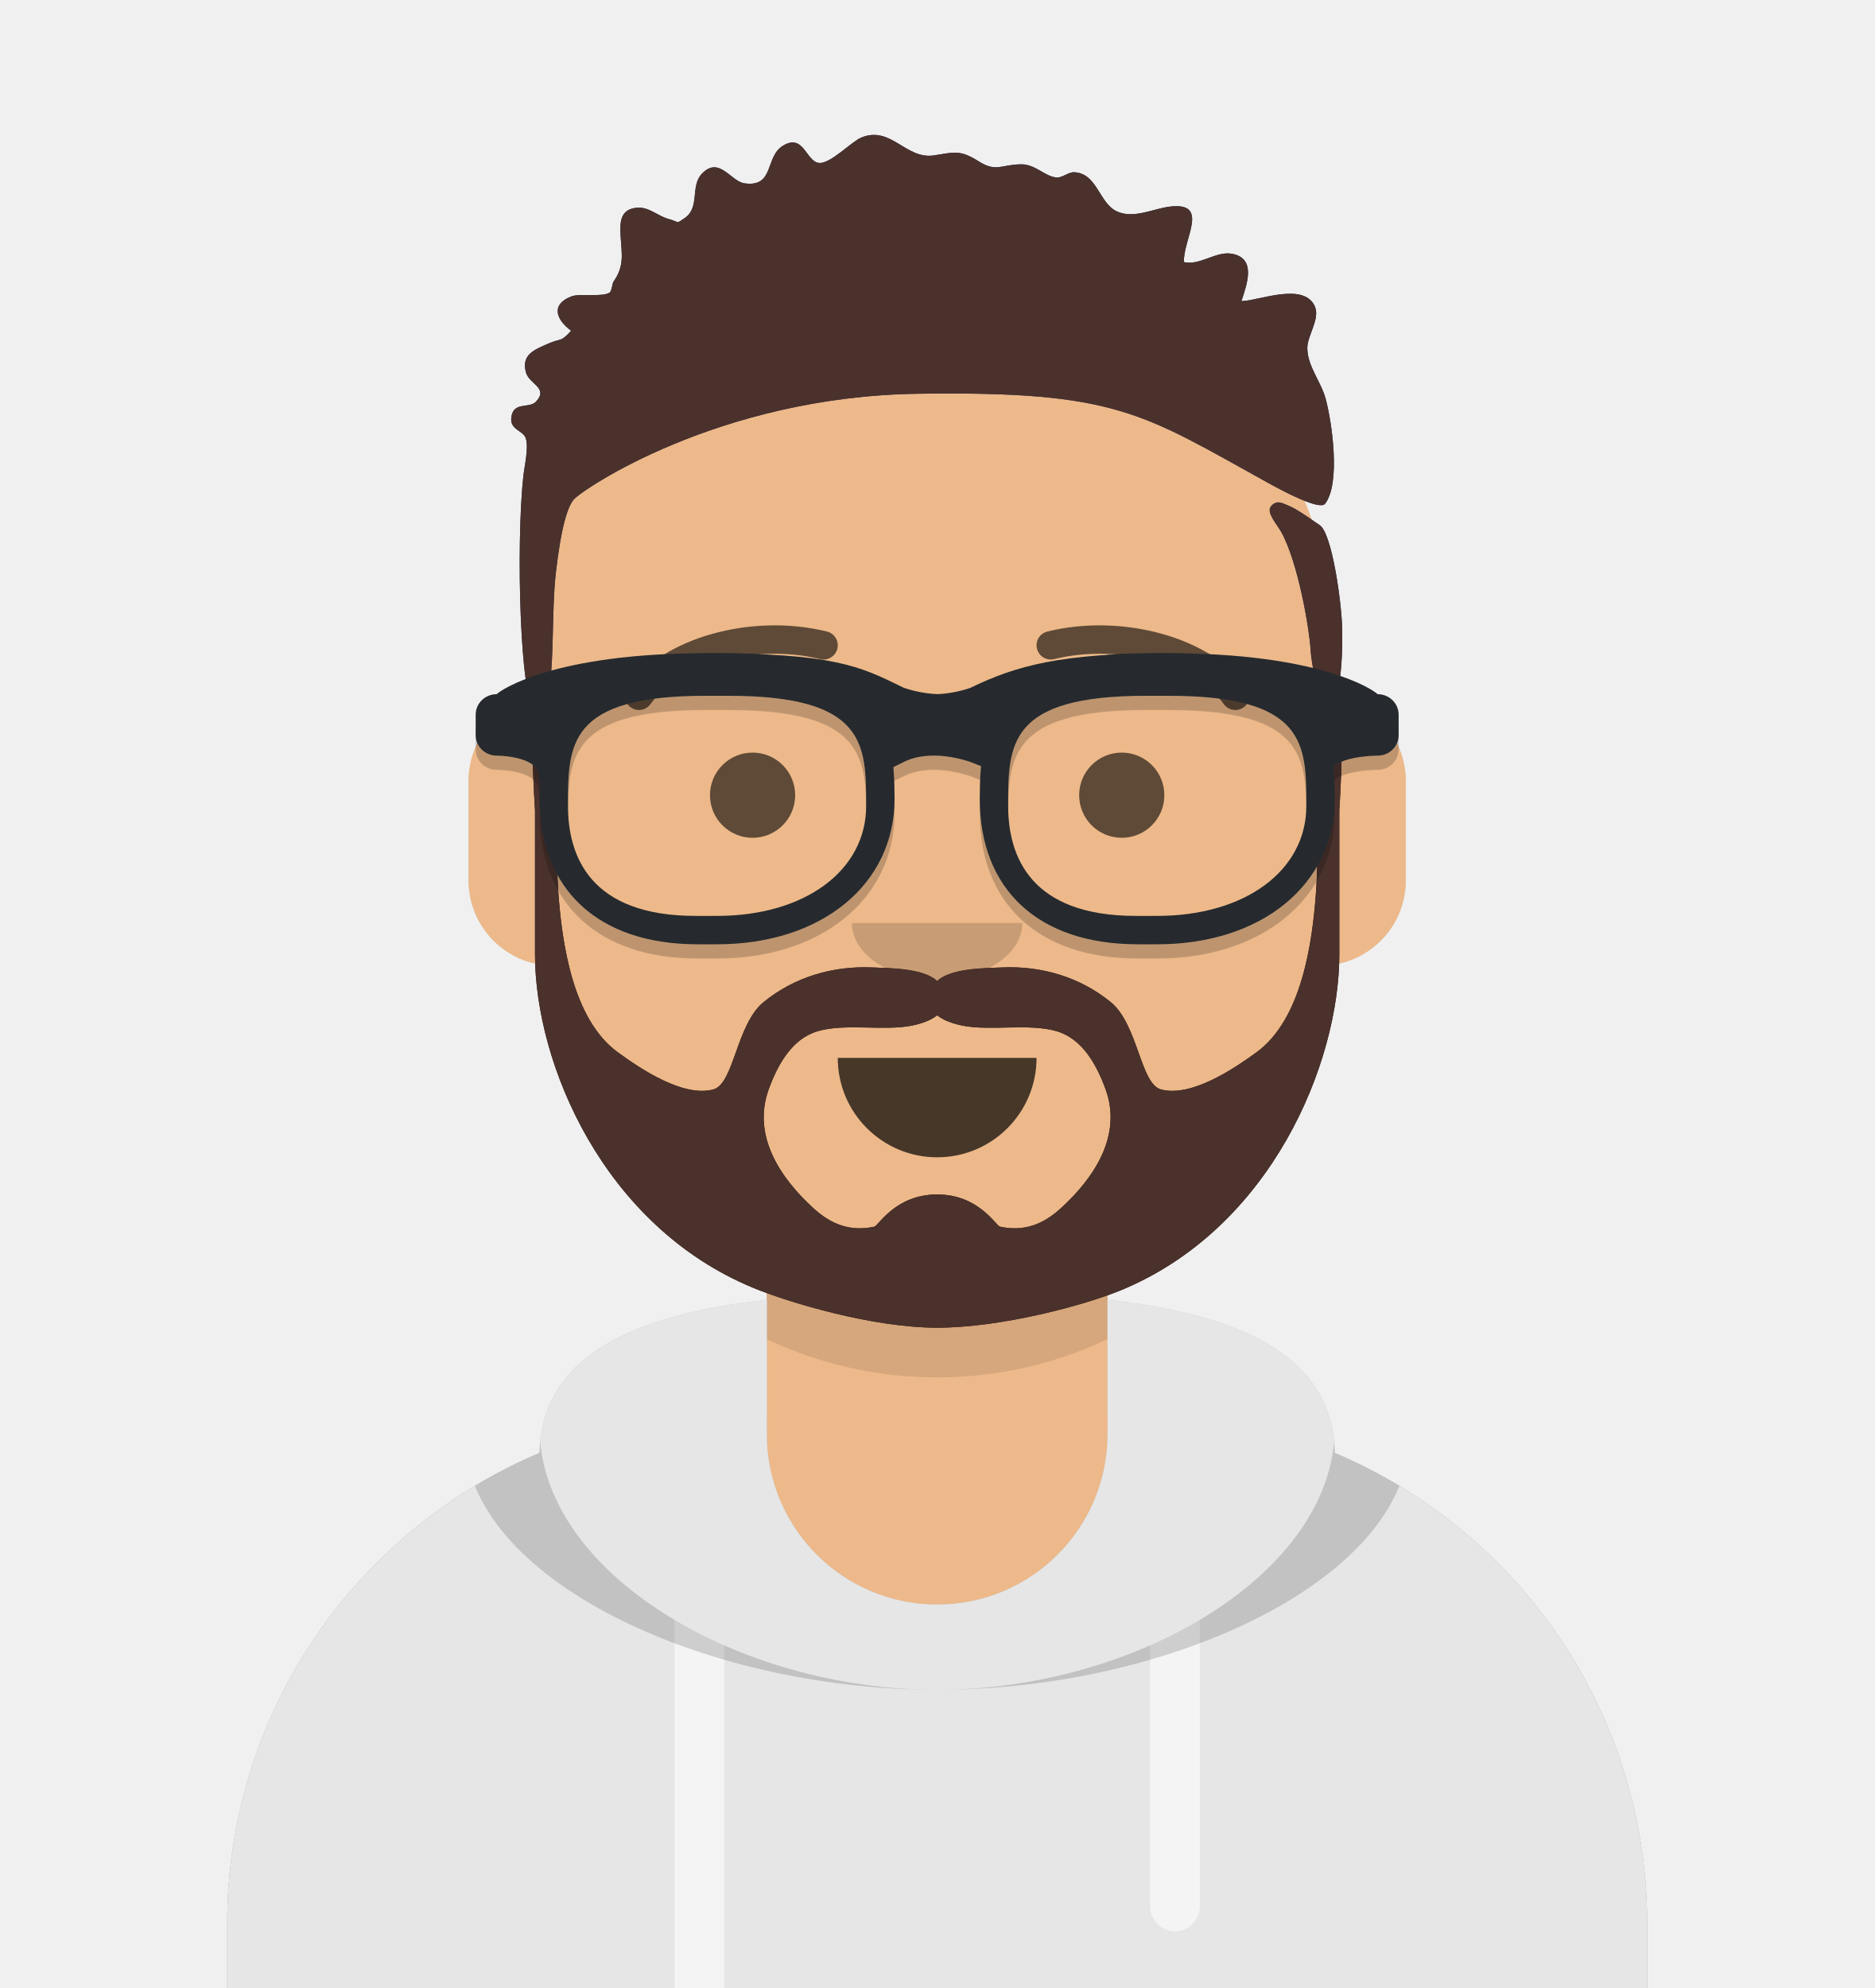
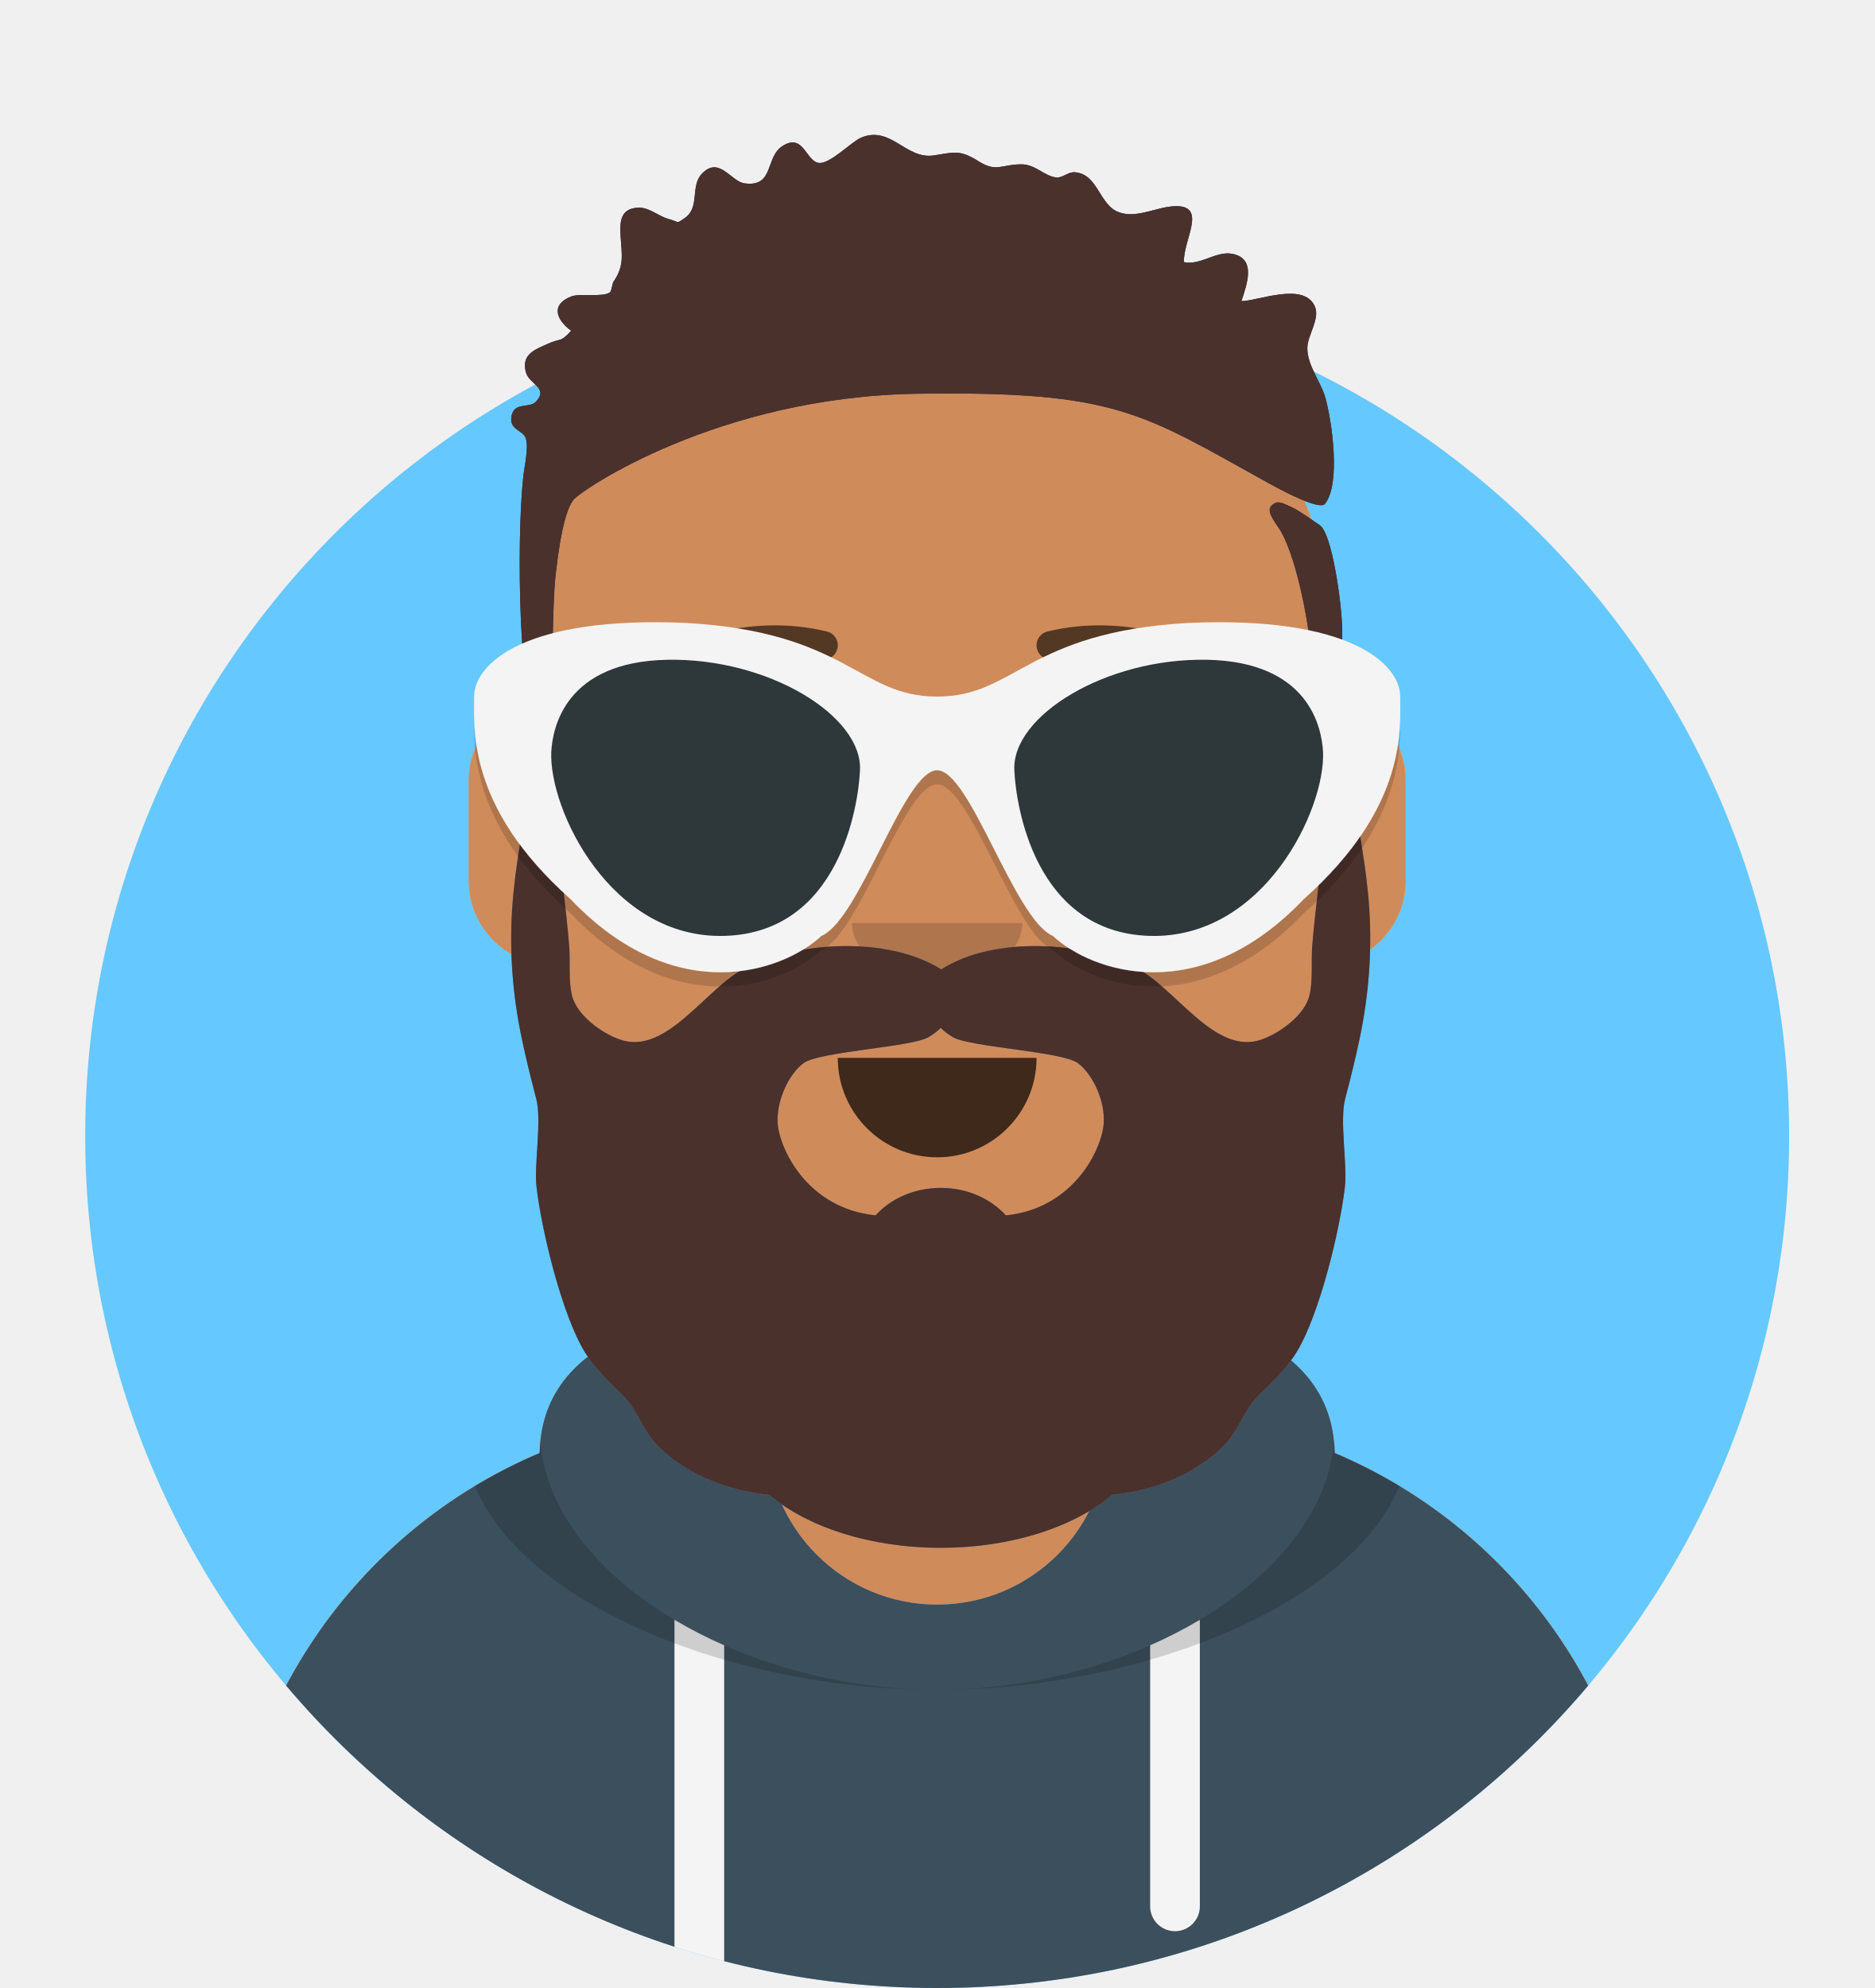
<svg xmlns="http://www.w3.org/2000/svg" xmlns:xlink="http://www.w3.org/1999/xlink" width="264px" height="280px" viewBox="0 0 264 280" version="1.1">
  <defs>
    <circle id="react-path-1" cx="120" cy="120" r="120" />
    <path d="M12,160 C12,226.274 65.726,280 132,280 C198.274,280 252,226.274 252,160 L264,160 L264,-1.42108547e-14 L-3.19744231e-14,-1.42108547e-14 L-3.19744231e-14,160 L12,160 Z" id="react-path-2" />
    <path d="M124,144.611 L124,163 L128,163 L128,163 C167.765,163 200,195.235 200,235 L200,244 L0,244 L0,235 C-4.86974701e-15,195.235 32.235,163 72,163 L72,163 L76,163 L76,144.611 C58.763,136.422 46.372,119.687 44.305,99.881 C38.48,99.058 34,94.052 34,88 L34,74 C34,68.054 38.325,63.118 44,62.166 L44,56 L44,56 C44,25.072 69.072,5.68137151e-15 100,0 L100,0 L100,0 C130.928,-5.68137151e-15 156,25.072 156,56 L156,62.166 C161.675,63.118 166,68.054 166,74 L166,88 C166,94.052 161.52,99.058 155.695,99.881 C153.628,119.687 141.237,136.422 124,144.611 Z" id="react-path-3" />
  </defs>
  <g id="Avataaar" stroke="none" stroke-width="1" fill="none" fill-rule="evenodd">
    <g transform="translate(-825, -1100)" id="Avataaar/Circle">
      <g transform="translate(825, 1100)">
+         <g id="Circle" stroke-width="1" fill-rule="evenodd" transform="translate(12, 40)">
+           <mask id="react-mask-4" fill="white">
+             <use xlink:href="#react-path-1" />
+           </mask>
+           <use id="Circle-Background" fill="#E6E6E6" xlink:href="#react-path-1" />
+           <g id="Color/Palette/Blue-01" mask="url(#react-mask-4)" fill="#65C9FF">
+             <rect id="🖍Color" x="0" y="0" width="240" height="240" />
+           </g>
+         </g>
+         <mask id="react-mask-5" fill="white">
+           <use xlink:href="#react-path-2" />
+         </mask>
        <g id="Mask" />
        <g id="Avataaar" stroke-width="1" fill-rule="evenodd" mask="url(#react-mask-5)">
          <g id="Body" transform="translate(32, 36)">
            <mask id="react-mask-6" fill="white">
              <use xlink:href="#react-path-3" />
            </mask>
            <use fill="#D0C6AC" xlink:href="#react-path-3" />
-             <g id="Skin/👶🏽-03-Brown" mask="url(#react-mask-6)" fill="#EDB98A">
+             <g id="Skin/👶🏽-03-Brown" mask="url(#react-mask-6)" fill="#D08B5B">
              <g transform="translate(0, 0)" id="Color">
                <rect x="0" y="0" width="264" height="280" />
              </g>
            </g>
            <path d="M156,79 L156,102 C156,132.928 130.928,158 100,158 C69.072,158 44,132.928 44,102 L44,79 L44,94 C44,124.928 69.072,150 100,150 C130.928,150 156,124.928 156,94 L156,79 Z" id="Neck-Shadow" fill-opacity="0.1" fill="#000000" mask="url(#react-mask-6)" />
          </g>
          <g id="Clothing/Hoodie" transform="translate(0, 170)">
            <defs>
-               <path d="M108,13.071 C90.081,15.076 76.28,20.552 76.004,34.645 C50.146,45.568 32,71.165 32,100.999 L32,100.999 L32,110 L232,110 L232,100.999 C232,71.165 213.854,45.568 187.996,34.645 C187.72,20.552 173.919,15.076 156,13.071 L156,32 L156,32 C156,45.255 145.255,56 132,56 L132,56 C118.745,56 108,45.255 108,32 L108,13.071 Z" id="react-path-1093" />
+               <path d="M108,13.071 C90.081,15.076 76.28,20.552 76.004,34.645 C50.146,45.568 32,71.165 32,100.999 L32,100.999 L32,110 L232,110 L232,100.999 C232,71.165 213.854,45.568 187.996,34.645 C187.72,20.552 173.919,15.076 156,13.071 L156,32 L156,32 C156,45.255 145.255,56 132,56 L132,56 C118.745,56 108,45.255 108,32 L108,13.071 Z" id="react-path-1725" />
            </defs>
-             <mask id="react-mask-1094" fill="white">
-               <use xlink:href="#react-path-1093" />
+             <mask id="react-mask-1726" fill="white">
+               <use xlink:href="#react-path-1725" />
            </mask>
-             <use id="Hoodie" fill="#B7C1DB" fill-rule="evenodd" xlink:href="#react-path-1093" />
-             <g id="Color/Palette/Gray-01" mask="url(#react-mask-1094)" fill-rule="evenodd" fill="#E6E6E6">
+             <use id="Hoodie" fill="#B7C1DB" fill-rule="evenodd" xlink:href="#react-path-1725" />
+             <g id="Color/Palette/Gray-01" mask="url(#react-mask-1726)" fill-rule="evenodd" fill="#3C4F5C">
              <rect id="🖍Color" x="0" y="0" width="264" height="110" />
            </g>
-             <path d="M102,61.739 L102,110 L95,110 L95,58.15 C97.204,59.46 99.547,60.661 102,61.739 Z M169,58.15 L169,98.5 C169,100.433 167.433,102 165.5,102 C163.567,102 162,100.433 162,98.5 L162,61.739 C164.453,60.661 166.796,59.46 169,58.15 Z" id="Straps" fill="#F4F4F4" fill-rule="evenodd" mask="url(#react-mask-1094)" />
-             <path d="M90.96,12.724 C75.909,15.571 65.5,21.243 65.5,32.308 C65.5,52.02 98.538,68 132,68 C165.462,68 198.5,52.02 198.5,32.308 C198.5,21.243 188.091,15.571 173.04,12.724 C182.125,16.074 188,21.706 188,31.077 C188,51.469 160.179,68 132,68 C103.821,68 76,51.469 76,31.077 C76,21.706 81.875,16.074 90.96,12.724 Z" id="Shadow" fill-opacity="0.16" fill="#000000" fill-rule="evenodd" mask="url(#react-mask-1094)" />
+             <path d="M102,61.739 L102,110 L95,110 L95,58.15 C97.204,59.46 99.547,60.661 102,61.739 Z M169,58.15 L169,98.5 C169,100.433 167.433,102 165.5,102 C163.567,102 162,100.433 162,98.5 L162,61.739 C164.453,60.661 166.796,59.46 169,58.15 Z" id="Straps" fill="#F4F4F4" fill-rule="evenodd" mask="url(#react-mask-1726)" />
+             <path d="M90.96,12.724 C75.909,15.571 65.5,21.243 65.5,32.308 C65.5,52.02 98.538,68 132,68 C165.462,68 198.5,52.02 198.5,32.308 C198.5,21.243 188.091,15.571 173.04,12.724 C182.125,16.074 188,21.706 188,31.077 C188,51.469 160.179,68 132,68 C103.821,68 76,51.469 76,31.077 C76,21.706 81.875,16.074 90.96,12.724 Z" id="Shadow" fill-opacity="0.16" fill="#000000" fill-rule="evenodd" mask="url(#react-mask-1726)" />
          </g>
          <g id="Face" transform="translate(76, 82)" fill="#000000">
            <g id="Mouth/Default" transform="translate(2, 52)" fill-opacity="0.7">
              <path d="M40,15 C40,22.732 46.268,29 54,29 L54,29 C61.732,29 68,22.732 68,15" id="Mouth" />
            </g>
            <g id="Nose/Default" transform="translate(28, 40)" fill-opacity="0.16">
              <path d="M16,8 C16,12.418 21.373,16 28,16 L28,16 C34.627,16 40,12.418 40,8" id="Nose" />
            </g>
            <g id="Eyes/Default-😀" transform="translate(0, 8)" fill-opacity="0.6">
              <circle id="Eye" cx="30" cy="22" r="6" />
              <circle id="Eye" cx="82" cy="22" r="6" />
            </g>
            <g id="Eyebrow/Outline/Default" fill-opacity="0.6">
              <g id="I-Browse" transform="translate(12, 6)">
                <path d="M3.63,11.159 C7.545,5.65 18.278,2.561 27.523,4.831 C28.596,5.095 29.679,4.439 29.942,3.366 C30.206,2.293 29.55,1.21 28.477,0.947 C17.74,-1.69 5.312,1.887 0.37,8.841 C-0.27,9.742 -0.059,10.99 0.841,11.63 C1.742,12.27 2.99,12.059 3.63,11.159 Z" id="Eyebrow" fill-rule="nonzero" />
                <path d="M61.63,11.159 C65.545,5.65 76.278,2.561 85.523,4.831 C86.596,5.095 87.679,4.439 87.942,3.366 C88.206,2.293 87.55,1.21 86.477,0.947 C75.74,-1.69 63.312,1.887 58.37,8.841 C57.73,9.742 57.941,10.99 58.841,11.63 C59.742,12.27 60.99,12.059 61.63,11.159 Z" id="Eyebrow" fill-rule="nonzero" transform="translate(73.00015, 6.039198) scale(-1, 1) translate(-73.00015, -6.039198) " />
              </g>
            </g>
          </g>
          <g id="Top" stroke-width="1" fill-rule="evenodd">
            <defs>
-               <rect id="react-path-971" x="0" y="0" width="264" height="280" />
-               <path d="M65.18,77.737 C67.363,76.105 80.407,75.479 82.758,74.089 C83.492,73.655 84.061,73.216 84.5,72.78 C84.939,73.216 85.509,73.655 86.242,74.089 C88.593,75.479 101.637,76.105 103.82,77.737 C106.03,79.391 107.644,83.185 107.467,86.151 C107.255,89.71 103.361,98.203 93.672,99.181 C91.558,96.828 88.237,95.31 84.5,95.31 C80.763,95.31 77.442,96.828 75.328,99.181 C65.639,98.203 61.745,89.71 61.533,86.151 C61.357,83.185 62.97,79.391 65.18,77.737 M103.142,94.906 C103.143,94.906 103.145,94.905 103.146,94.905 C103.144,94.905 103.143,94.906 103.142,94.906 M65.845,94.901 C65.849,94.903 65.857,94.906 65.862,94.908 C65.857,94.906 65.851,94.903 65.845,94.901 M144.863,55.985 C144.474,50.03 143.278,44.152 142.234,38.286 C141.953,36.707 140.424,26 139.735,26 C139.502,35.109 138.702,44.08 137.67,53.139 C137.361,55.848 137.038,58.556 136.825,61.274 C136.654,63.47 136.96,66.122 136.428,68.246 C135.749,70.952 132.348,73.478 129.703,74.411 C123.103,76.737 117.598,67.108 111.961,64.291 C104.643,60.635 92.064,59.764 84.582,64.53 C76.936,59.764 64.357,60.635 57.039,64.291 C51.402,67.108 45.897,76.737 39.297,74.411 C36.652,73.478 33.25,70.952 32.572,68.246 C32.04,66.122 32.346,63.47 32.175,61.274 C31.962,58.556 31.639,55.848 31.33,53.139 C30.298,44.08 29.497,35.109 29.265,26 C28.576,26 27.047,36.707 26.766,38.286 C25.722,44.152 24.526,50.03 24.138,55.985 C23.739,62.105 24.215,68.167 25.47,74.163 C26.069,77.028 26.769,79.876 27.519,82.704 C28.353,85.847 27.199,91.966 27.572,95.192 C28.279,101.296 31.154,113.2 34.383,118.451 C35.944,120.989 37.773,122.574 39.816,124.619 C41.783,126.588 42.604,129.64 44.726,131.737 C48.682,135.645 54.446,137.971 60.366,138.543 C65.677,143.05 74.506,146 84.5,146 C94.495,146 103.323,143.05 108.635,138.543 C114.554,137.971 120.318,135.645 124.274,131.737 C126.396,129.64 127.217,126.588 129.184,124.619 C131.226,122.574 133.056,120.989 134.617,118.451 C137.846,113.2 140.721,101.296 141.428,95.192 C141.801,91.966 140.647,85.847 141.481,82.704 C142.232,79.876 142.931,77.028 143.531,74.163 C144.785,68.167 145.261,62.105 144.863,55.985 Z" id="react-path-972" />
-               <path d="M185.832,73.929 C187.589,74.917 188.98,84.828 189.048,88.618 C189.09,90.956 189.127,99.874 186.654,99.103 C185.901,98.868 184.752,94.147 184.588,91.384 C184.425,88.621 182.855,79.22 180.447,74.895 C179.896,73.906 178.321,72.171 179.002,71.335 C179.846,70.298 180.666,70.9 181.697,71.315 C182.812,71.764 185.634,73.818 185.832,73.929 Z M186.637,70.957 C185.891,71.919 180.796,69.218 178.671,68.044 C160.826,58.184 157.362,55.049 129.246,55.458 C101.13,55.867 81.867,69.04 80.784,70.387 C80.03,71.325 79.068,73.828 78.276,80.801 C77.485,87.773 78.495,100.278 75.63,100.263 C73.192,100.25 72.661,76.477 73.714,67.046 C73.875,65.598 74.498,63.008 74.047,61.706 C73.653,60.568 71.725,60.571 72.033,58.675 C72.383,56.517 74.558,57.589 75.506,56.557 C77.301,54.603 74.532,54.14 74.073,52.431 C73.391,49.889 75.363,49.234 77.14,48.431 C79.106,47.544 78.85,48.323 80.446,46.585 C78.315,45.022 77.544,42.894 80.462,41.752 C81.702,41.267 84.927,41.909 85.898,41.18 C86.151,40.99 86.251,39.901 86.407,39.678 C87.958,37.459 87.576,35.853 87.418,33.362 C87.289,31.324 87.306,29.453 89.747,29.25 C91.375,29.114 92.699,30.444 94.158,30.836 C95.777,31.271 95.169,31.588 96.437,30.715 C98.663,29.182 97.148,26.194 98.913,24.412 C101.336,21.966 102.924,25.551 104.869,25.822 C109.091,26.41 107.736,22.122 110.236,20.55 C113.224,18.674 113.513,22.801 115.379,22.948 C116.996,23.075 119.908,19.955 121.317,19.373 C125.5,17.647 127.572,22.504 131.554,21.884 C134.443,21.435 135.223,21.068 137.831,22.712 C140.362,24.307 140.963,23.166 143.829,23.144 C145.854,23.128 147.094,24.82 148.788,24.997 C149.632,25.085 150.441,24.205 151.348,24.26 C154.585,24.457 154.79,28.643 157.362,29.796 C159.712,30.849 162.474,29.369 164.807,29.095 C170.497,28.428 166.6,33.743 166.761,36.915 C168.994,37.436 171.262,35.351 173.485,35.735 C176.987,36.339 175.665,39.968 174.853,42.414 C177.28,42.371 183.613,39.678 185.185,43.122 C185.995,44.898 184.107,47.269 184.138,49.074 C184.181,51.616 186.049,53.719 186.709,56.124 C187.601,59.371 188.872,68.074 186.637,70.957 Z" id="react-path-973" />
+               <rect id="react-path-1559" x="0" y="0" width="264" height="280" />
+               <path d="M65.18,77.737 C67.363,76.105 80.407,75.479 82.758,74.089 C83.492,73.655 84.061,73.216 84.5,72.78 C84.939,73.216 85.509,73.655 86.242,74.089 C88.593,75.479 101.637,76.105 103.82,77.737 C106.03,79.391 107.644,83.185 107.467,86.151 C107.255,89.71 103.361,98.203 93.672,99.181 C91.558,96.828 88.237,95.31 84.5,95.31 C80.763,95.31 77.442,96.828 75.328,99.181 C65.639,98.203 61.745,89.71 61.533,86.151 C61.357,83.185 62.97,79.391 65.18,77.737 M103.142,94.906 C103.143,94.906 103.145,94.905 103.146,94.905 C103.144,94.905 103.143,94.906 103.142,94.906 M65.845,94.901 C65.849,94.903 65.857,94.906 65.862,94.908 C65.857,94.906 65.851,94.903 65.845,94.901 M144.863,55.985 C144.474,50.03 143.278,44.152 142.234,38.286 C141.953,36.707 140.424,26 139.735,26 C139.502,35.109 138.702,44.08 137.67,53.139 C137.361,55.848 137.038,58.556 136.825,61.274 C136.654,63.47 136.96,66.122 136.428,68.246 C135.749,70.952 132.348,73.478 129.703,74.411 C123.103,76.737 117.598,67.108 111.961,64.291 C104.643,60.635 92.064,59.764 84.582,64.53 C76.936,59.764 64.357,60.635 57.039,64.291 C51.402,67.108 45.897,76.737 39.297,74.411 C36.652,73.478 33.25,70.952 32.572,68.246 C32.04,66.122 32.346,63.47 32.175,61.274 C31.962,58.556 31.639,55.848 31.33,53.139 C30.298,44.08 29.497,35.109 29.265,26 C28.576,26 27.047,36.707 26.766,38.286 C25.722,44.152 24.526,50.03 24.138,55.985 C23.739,62.105 24.215,68.167 25.47,74.163 C26.069,77.028 26.769,79.876 27.519,82.704 C28.353,85.847 27.199,91.966 27.572,95.192 C28.279,101.296 31.154,113.2 34.383,118.451 C35.944,120.989 37.773,122.574 39.816,124.619 C41.783,126.588 42.604,129.64 44.726,131.737 C48.682,135.645 54.446,137.971 60.366,138.543 C65.677,143.05 74.506,146 84.5,146 C94.495,146 103.323,143.05 108.635,138.543 C114.554,137.971 120.318,135.645 124.274,131.737 C126.396,129.64 127.217,126.588 129.184,124.619 C131.226,122.574 133.056,120.989 134.617,118.451 C137.846,113.2 140.721,101.296 141.428,95.192 C141.801,91.966 140.647,85.847 141.481,82.704 C142.232,79.876 142.931,77.028 143.531,74.163 C144.785,68.167 145.261,62.105 144.863,55.985 Z" id="react-path-1560" />
+               <path d="M185.832,73.929 C187.589,74.917 188.98,84.828 189.048,88.618 C189.09,90.956 189.127,99.874 186.654,99.103 C185.901,98.868 184.752,94.147 184.588,91.384 C184.425,88.621 182.855,79.22 180.447,74.895 C179.896,73.906 178.321,72.171 179.002,71.335 C179.846,70.298 180.666,70.9 181.697,71.315 C182.812,71.764 185.634,73.818 185.832,73.929 Z M186.637,70.957 C185.891,71.919 180.796,69.218 178.671,68.044 C160.826,58.184 157.362,55.049 129.246,55.458 C101.13,55.867 81.867,69.04 80.784,70.387 C80.03,71.325 79.068,73.828 78.276,80.801 C77.485,87.773 78.495,100.278 75.63,100.263 C73.192,100.25 72.661,76.477 73.714,67.046 C73.875,65.598 74.498,63.008 74.047,61.706 C73.653,60.568 71.725,60.571 72.033,58.675 C72.383,56.517 74.558,57.589 75.506,56.557 C77.301,54.603 74.532,54.14 74.073,52.431 C73.391,49.889 75.363,49.234 77.14,48.431 C79.106,47.544 78.85,48.323 80.446,46.585 C78.315,45.022 77.544,42.894 80.462,41.752 C81.702,41.267 84.927,41.909 85.898,41.18 C86.151,40.99 86.251,39.901 86.407,39.678 C87.958,37.459 87.576,35.853 87.418,33.362 C87.289,31.324 87.306,29.453 89.747,29.25 C91.375,29.114 92.699,30.444 94.158,30.836 C95.777,31.271 95.169,31.588 96.437,30.715 C98.663,29.182 97.148,26.194 98.913,24.412 C101.336,21.966 102.924,25.551 104.869,25.822 C109.091,26.41 107.736,22.122 110.236,20.55 C113.224,18.674 113.513,22.801 115.379,22.948 C116.996,23.075 119.908,19.955 121.317,19.373 C125.5,17.647 127.572,22.504 131.554,21.884 C134.443,21.435 135.223,21.068 137.831,22.712 C140.362,24.307 140.963,23.166 143.829,23.144 C145.854,23.128 147.094,24.82 148.788,24.997 C149.632,25.085 150.441,24.205 151.348,24.26 C154.585,24.457 154.79,28.643 157.362,29.796 C159.712,30.849 162.474,29.369 164.807,29.095 C170.497,28.428 166.6,33.743 166.761,36.915 C168.994,37.436 171.262,35.351 173.485,35.735 C176.987,36.339 175.665,39.968 174.853,42.414 C177.28,42.371 183.613,39.678 185.185,43.122 C185.995,44.898 184.107,47.269 184.138,49.074 C184.181,51.616 186.049,53.719 186.709,56.124 C187.601,59.371 188.872,68.074 186.637,70.957 Z" id="react-path-1561" />
            </defs>
-             <mask id="react-mask-970" fill="white">
-               <use xlink:href="#react-path-971" />
+             <mask id="react-mask-1558" fill="white">
+               <use xlink:href="#react-path-1559" />
            </mask>
            <g id="Mask" />
-             <g id="Top/Short-Hair/Dreads-01" mask="url(#react-mask-970)">
+             <g id="Top/Short-Hair/Dreads-01" mask="url(#react-mask-1558)">
              <g transform="translate(-1, 0)">
-                 <g id="Facial-Hair/Beard-Light" transform="translate(49, 72)">
+                 <g id="Facial-Hair/Beard-Majestic" transform="translate(49, 72)">
                  <defs>
-                     <path d="M101.428,98.169 C98.915,100.463 96.237,101.494 92.853,100.773 C92.271,100.649 89.896,96.235 84,96.235 C78.103,96.235 75.729,100.649 75.147,100.773 C71.762,101.494 69.085,100.463 66.571,98.169 C61.846,93.856 57.917,87.908 60.278,81.419 C61.508,78.037 63.51,74.324 67.151,73.246 C71.038,72.096 76.497,73.244 80.415,72.458 C81.684,72.204 83.071,71.751 84,71 C84.929,71.751 86.316,72.204 87.585,72.458 C91.503,73.244 96.961,72.096 100.849,73.246 C104.49,74.324 106.491,78.037 107.722,81.419 C110.083,87.908 106.154,93.856 101.428,98.169 M140.081,26 C136.671,34.4 137.988,44.858 137.357,53.676 C136.844,60.843 135.337,71.586 128.973,76.215 C125.718,78.582 119.794,82.56 115.542,81.45 C112.615,80.686 112.302,72.29 108.455,69.147 C104.092,65.582 98.643,64.016 93.149,64.258 C90.779,64.362 85.984,64.337 84,66.16 C82.016,64.337 77.222,64.362 74.851,64.258 C69.357,64.016 63.908,65.582 59.545,69.147 C55.698,72.29 55.386,80.686 52.458,81.45 C48.206,82.56 42.282,78.582 39.027,76.215 C32.662,71.586 31.156,60.843 30.643,53.676 C30.012,44.858 31.329,34.4 27.919,26 C26.26,26 27.354,42.129 27.354,42.129 L27.354,62.485 C27.386,77.773 36.935,100.655 58.108,109.393 C63.286,111.53 75.015,115 84,115 C92.985,115 104.714,111.86 109.892,109.723 C131.065,100.986 140.614,77.773 140.646,62.485 L140.646,42.129 C140.646,42.129 141.74,26 140.081,26" id="react-path-1070" />
+                     <path d="M65.18,77.737 C67.363,76.105 80.407,75.479 82.758,74.089 C83.492,73.655 84.061,73.216 84.5,72.78 C84.939,73.216 85.509,73.655 86.242,74.089 C88.593,75.479 101.637,76.105 103.82,77.737 C106.03,79.391 107.644,83.185 107.467,86.151 C107.255,89.71 103.361,98.203 93.672,99.181 C91.558,96.828 88.237,95.31 84.5,95.31 C80.763,95.31 77.442,96.828 75.328,99.181 C65.639,98.203 61.745,89.71 61.533,86.151 C61.357,83.185 62.97,79.391 65.18,77.737 M103.142,94.906 C103.143,94.906 103.145,94.905 103.146,94.905 C103.144,94.905 103.143,94.906 103.142,94.906 M65.845,94.901 C65.849,94.903 65.857,94.906 65.862,94.908 C65.857,94.906 65.851,94.903 65.845,94.901 M144.863,55.985 C144.474,50.03 143.278,44.152 142.234,38.286 C141.953,36.707 140.424,26 139.735,26 C139.502,35.109 138.702,44.08 137.67,53.139 C137.361,55.848 137.038,58.556 136.825,61.274 C136.654,63.47 136.96,66.122 136.428,68.246 C135.749,70.952 132.348,73.478 129.703,74.411 C123.103,76.737 117.598,67.108 111.961,64.291 C104.643,60.635 92.064,59.764 84.582,64.53 C76.936,59.764 64.357,60.635 57.039,64.291 C51.402,67.108 45.897,76.737 39.297,74.411 C36.652,73.478 33.25,70.952 32.572,68.246 C32.04,66.122 32.346,63.47 32.175,61.274 C31.962,58.556 31.639,55.848 31.33,53.139 C30.298,44.08 29.497,35.109 29.265,26 C28.576,26 27.047,36.707 26.766,38.286 C25.722,44.152 24.526,50.03 24.138,55.985 C23.739,62.105 24.215,68.167 25.47,74.163 C26.069,77.028 26.769,79.876 27.519,82.704 C28.353,85.847 27.199,91.966 27.572,95.192 C28.279,101.296 31.154,113.2 34.383,118.451 C35.944,120.989 37.773,122.574 39.816,124.619 C41.783,126.588 42.604,129.64 44.726,131.737 C48.682,135.645 54.446,137.971 60.366,138.543 C65.677,143.05 74.506,146 84.5,146 C94.495,146 103.323,143.05 108.635,138.543 C114.554,137.971 120.318,135.645 124.274,131.737 C126.396,129.64 127.217,126.588 129.184,124.619 C131.226,122.574 133.056,120.989 134.617,118.451 C137.846,113.2 140.721,101.296 141.428,95.192 C141.801,91.966 140.647,85.847 141.481,82.704 C142.232,79.876 142.931,77.028 143.531,74.163 C144.785,68.167 145.261,62.105 144.863,55.985 Z" id="react-path-1638" />
                  </defs>
-                   <mask id="react-mask-1069" fill="white">
-                     <use xlink:href="#react-path-1070" />
+                   <mask id="react-mask-1637" fill="white">
+                     <use xlink:href="#react-path-1638" />
                  </mask>
-                   <use id="Lite-Beard" fill="#331B0C" fill-rule="evenodd" xlink:href="#react-path-1070" />
-                   <g id="Color/Hair/Brown" mask="url(#react-mask-1069)" fill="#4A312C">
+                   <use id="Glorious-Beard" fill="#5E7AA9" fill-rule="evenodd" xlink:href="#react-path-1638" />
+                   <g id="Color/Hair/Brown" mask="url(#react-mask-1637)" fill="#4A312C">
                    <g transform="translate(-32, 0)" id="Color">
                      <rect x="0" y="0" width="264" height="244" />
                    </g>
                  </g>
                </g>
                <g id="Hair" stroke-width="1" fill-rule="evenodd" transform="translate(1, 0)">
-                   <mask id="react-mask-969" fill="white">
-                     <use xlink:href="#react-path-973" />
+                   <mask id="react-mask-1557" fill="white">
+                     <use xlink:href="#react-path-1561" />
                  </mask>
-                   <use id="Dreads-With-Cut" fill="#2E3257" xlink:href="#react-path-973" />
-                   <g id="Skin/👶🏽-03-Brown" mask="url(#react-mask-969)" fill="#4A312C">
+                   <use id="Dreads-With-Cut" fill="#2E3257" xlink:href="#react-path-1561" />
+                   <g id="Skin/👶🏽-03-Brown" mask="url(#react-mask-1557)" fill="#4A312C">
                    <g transform="translate(0, 0) " id="Color">
                      <rect x="0" y="0" width="264" height="280" />
                    </g>
                  </g>
                </g>
-                 <g id="Top/_Resources/Prescription-02" fill="none" transform="translate(62, 85)" stroke-width="1">
+                 <g id="Top/_Resources/Kurt" fill="none" transform="translate(62, 85)" stroke-width="1">
                  <defs>
-                     <filter x="-0.8%" y="-2.4%" width="101.5%" height="109.8%" filterUnits="objectBoundingBox" id="react-filter-1027">
+                     <filter x="-0.8%" y="-2.0%" width="101.5%" height="108.0%" filterUnits="objectBoundingBox" id="react-filter-1567">
                      <feOffset dx="0" dy="2" in="SourceAlpha" result="shadowOffsetOuter1" />
-                       <feColorMatrix values="0 0 0 0 0   0 0 0 0 0   0 0 0 0 0  0 0 0 0.2 0" type="matrix" in="shadowOffsetOuter1" result="shadowMatrixOuter1" />
+                       <feColorMatrix values="0 0 0 0 0   0 0 0 0 0   0 0 0 0 0  0 0 0 0.16 0" type="matrix" in="shadowOffsetOuter1" result="shadowMatrixOuter1" />
                      <feMerge>
                        <feMergeNode in="shadowMatrixOuter1" />
                        <feMergeNode in="SourceGraphic" />
                      </feMerge>
                    </filter>
                  </defs>
-                   <g id="Wayfarers" filter="url(#react-filter-1027)" transform="translate(6, 7)" fill="#252C2F">
-                     <path d="M34,41 L31.242,41 C17.315,41 9,33.336 9,20.5 C9,10.127 10.817,0 32.53,0 L35.47,0 C57.183,0 59,10.127 59,20.5 C59,32.569 48.721,41 34,41 Z M32.385,6 C13,6 13,12.841 13,21.502 C13,28.572 16.116,37 30.971,37 L34,37 C46.365,37 55,30.627 55,21.502 C55,12.841 55,6 35.615,6 L32.385,6 Z" id="Left" fill-rule="nonzero" />
-                     <path d="M96,41 L93.242,41 C79.315,41 71,33.336 71,20.5 C71,10.127 72.817,0 94.53,0 L97.47,0 C119.183,0 121,10.127 121,20.5 C121,32.569 110.721,41 96,41 Z M94.385,6 C75,6 75,12.841 75,21.502 C75,28.572 78.119,37 92.971,37 L96,37 C108.365,37 117,30.627 117,21.502 C117,12.841 117,6 97.615,6 L94.385,6 Z" id="Right" fill-rule="nonzero" />
-                     <path d="M2.955,5.772 C3.646,5.096 11.21,0 32.5,0 C50.351,0 54.13,1.853 59.85,4.652 L60.269,4.859 C60.667,4.999 62.7,5.69 65.079,5.766 C67.246,5.673 69.1,5.085 69.642,4.897 C76.17,1.722 82.561,0 97.5,0 C118.79,0 126.354,5.096 127.045,5.772 C128.679,5.772 130,7.062 130,8.657 L130,11.543 C130,13.139 128.679,14.429 127.045,14.429 C127.045,14.429 120.144,14.429 120.144,17.315 C120.144,20.2 118.182,13.139 118.182,11.543 L118.182,8.732 C114.579,7.353 108.128,4.786 97.5,4.786 C85.658,4.786 79.761,6.886 74.702,8.971 L74.759,9.108 L74.756,11.094 L72.539,16.444 L69.8,15.361 C69.556,15.264 69.028,15.09 68.296,14.91 C66.256,14.407 64.159,14.254 62.304,14.634 C61.624,14.774 60.992,14.984 60.413,15.267 L57.77,16.558 L55.127,11.396 L55.244,9.102 L55.325,8.907 C50.962,6.874 46.939,4.786 32.5,4.786 C21.872,4.786 15.422,7.352 11.818,8.731 L11.818,11.543 C11.818,13.139 8.864,20.2 8.864,17.315 C8.864,14.429 2.955,14.429 2.955,14.429 C1.324,14.429 0,13.139 0,11.543 L0,8.657 C0,7.062 1.324,5.772 2.955,5.772 Z" id="Stuff" fill-rule="nonzero" />
+                   <g id="Kurts" filter="url(#react-filter-1567)" transform="translate(5, 2)">
+                     <path d="M66,11.111 C54.963,11.111 53.371,2.027 30.671,0.741 C7.986,-0.283 0.815,6.449 0.776,11.111 C0.813,15.404 -0.352,26.561 14.365,39.63 C29.137,55.142 44.27,49.882 49.694,44.815 C55.135,42.473 61.34,21.46 66,21.481 C70.66,21.503 76.865,42.473 82.306,44.815 C87.73,49.882 102.863,55.142 117.635,39.63 C132.352,26.561 131.187,15.404 131.224,11.111 C131.185,6.449 124.014,-0.283 101.329,0.741 C78.629,2.027 77.037,11.111 66,11.111 Z" id="It!" fill="#F4F4F4" fill-rule="nonzero" />
+                     <path d="M55.129,21.481 C55.51,13.823 42.216,5.642 27.953,5.926 C13.697,6.225 11.842,15.379 11.647,18.889 C11.298,27.022 20.014,45.304 36.106,44.815 C52.197,44.306 54.909,26.534 55.129,21.481 Z" id="Did" fill="#2F383B" fill-rule="nonzero" />
+                     <path d="M120.353,21.481 C120.734,13.823 107.439,5.642 93.176,5.926 C78.921,6.225 77.065,15.379 76.871,18.889 C76.522,27.022 85.238,45.304 101.329,44.815 C117.421,44.306 120.133,26.534 120.353,21.481 Z" id="Courtney" fill="#2F383B" fill-rule="nonzero" transform="translate(98.61177, 25.37037) scale(-1, 1) translate(-98.61177, -25.37037) " />
                  </g>
                </g>
              </g>
            </g>
          </g>
        </g>
      </g>
    </g>
  </g>
</svg>
